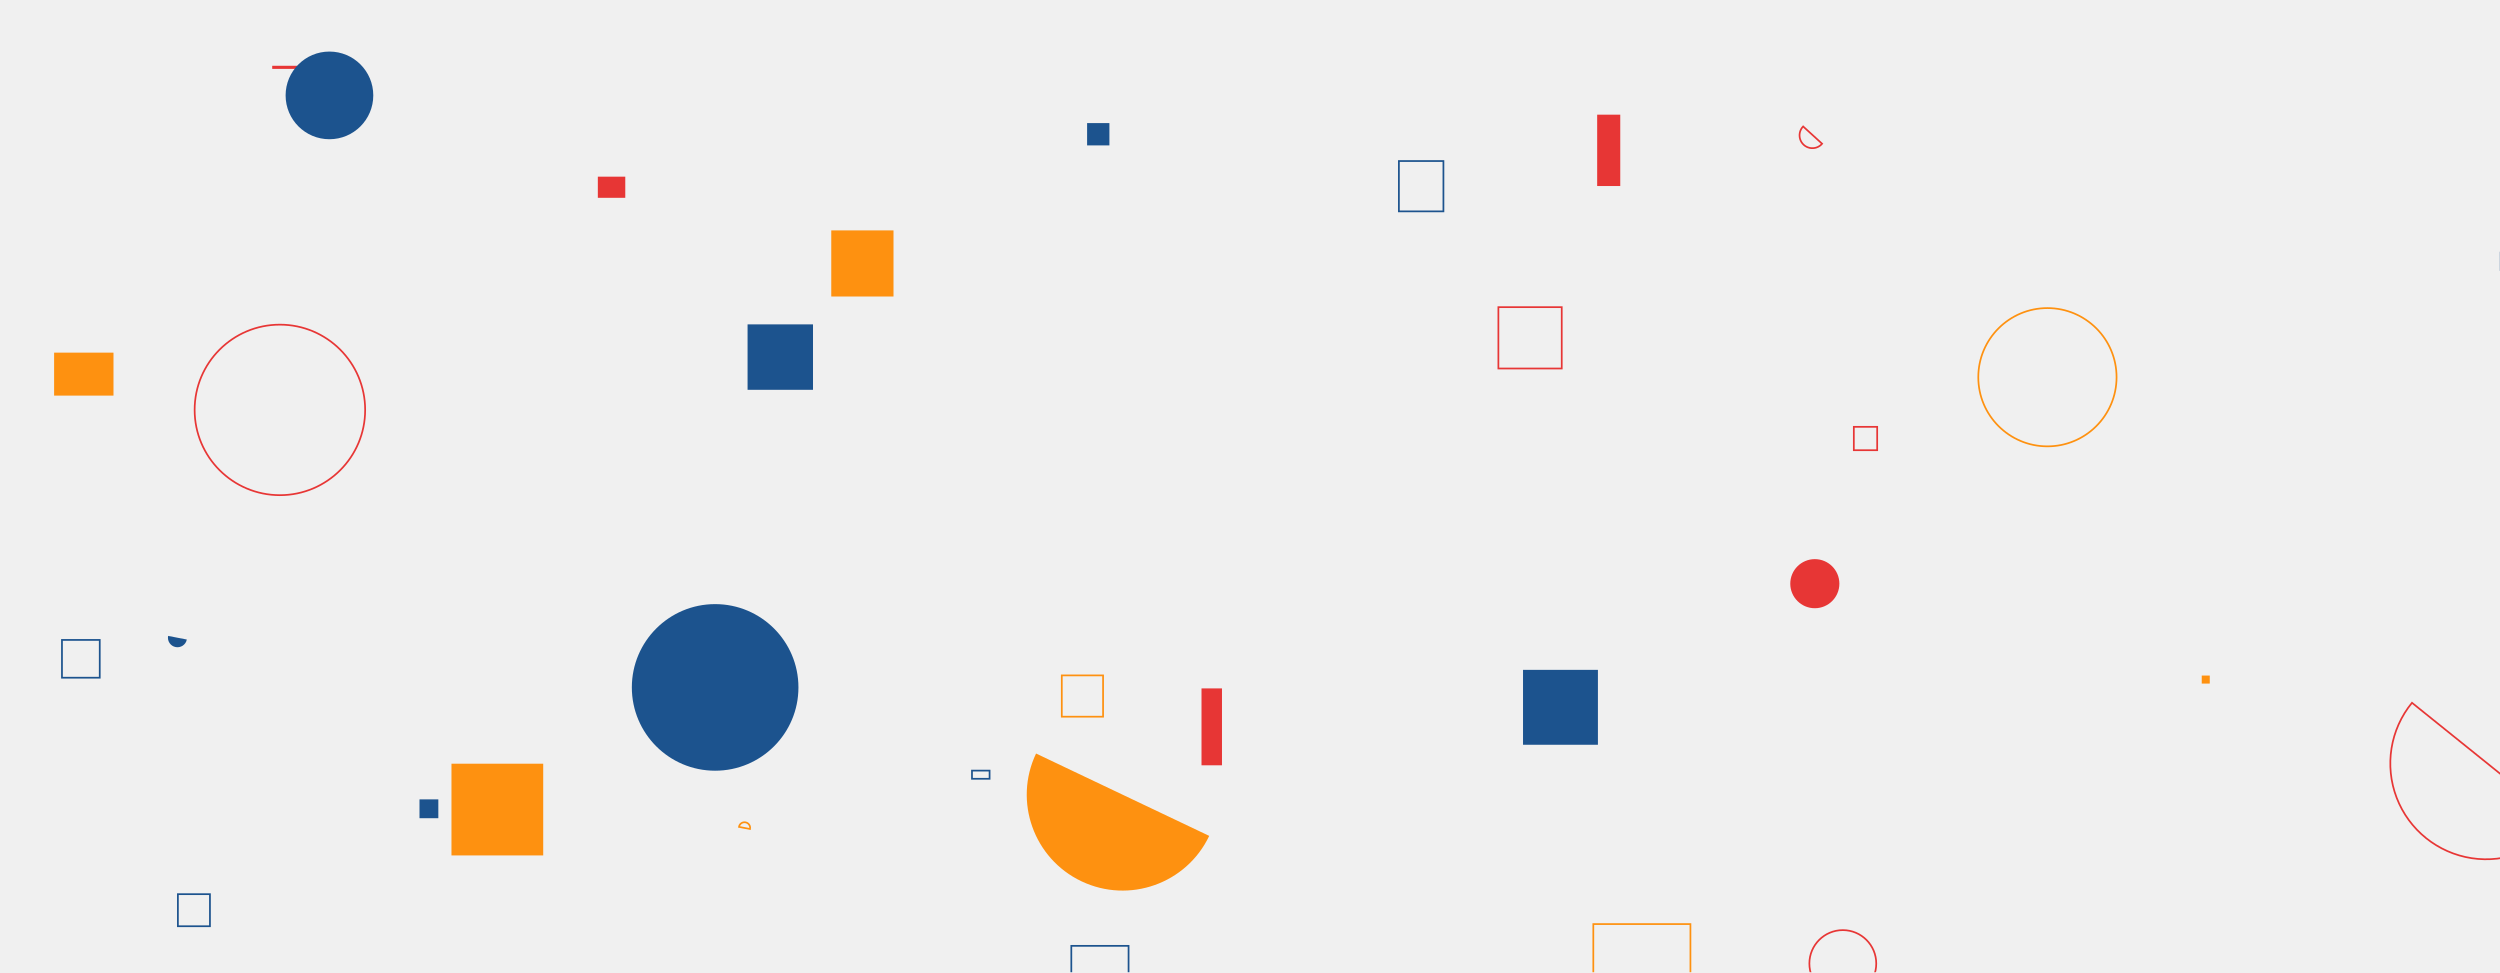
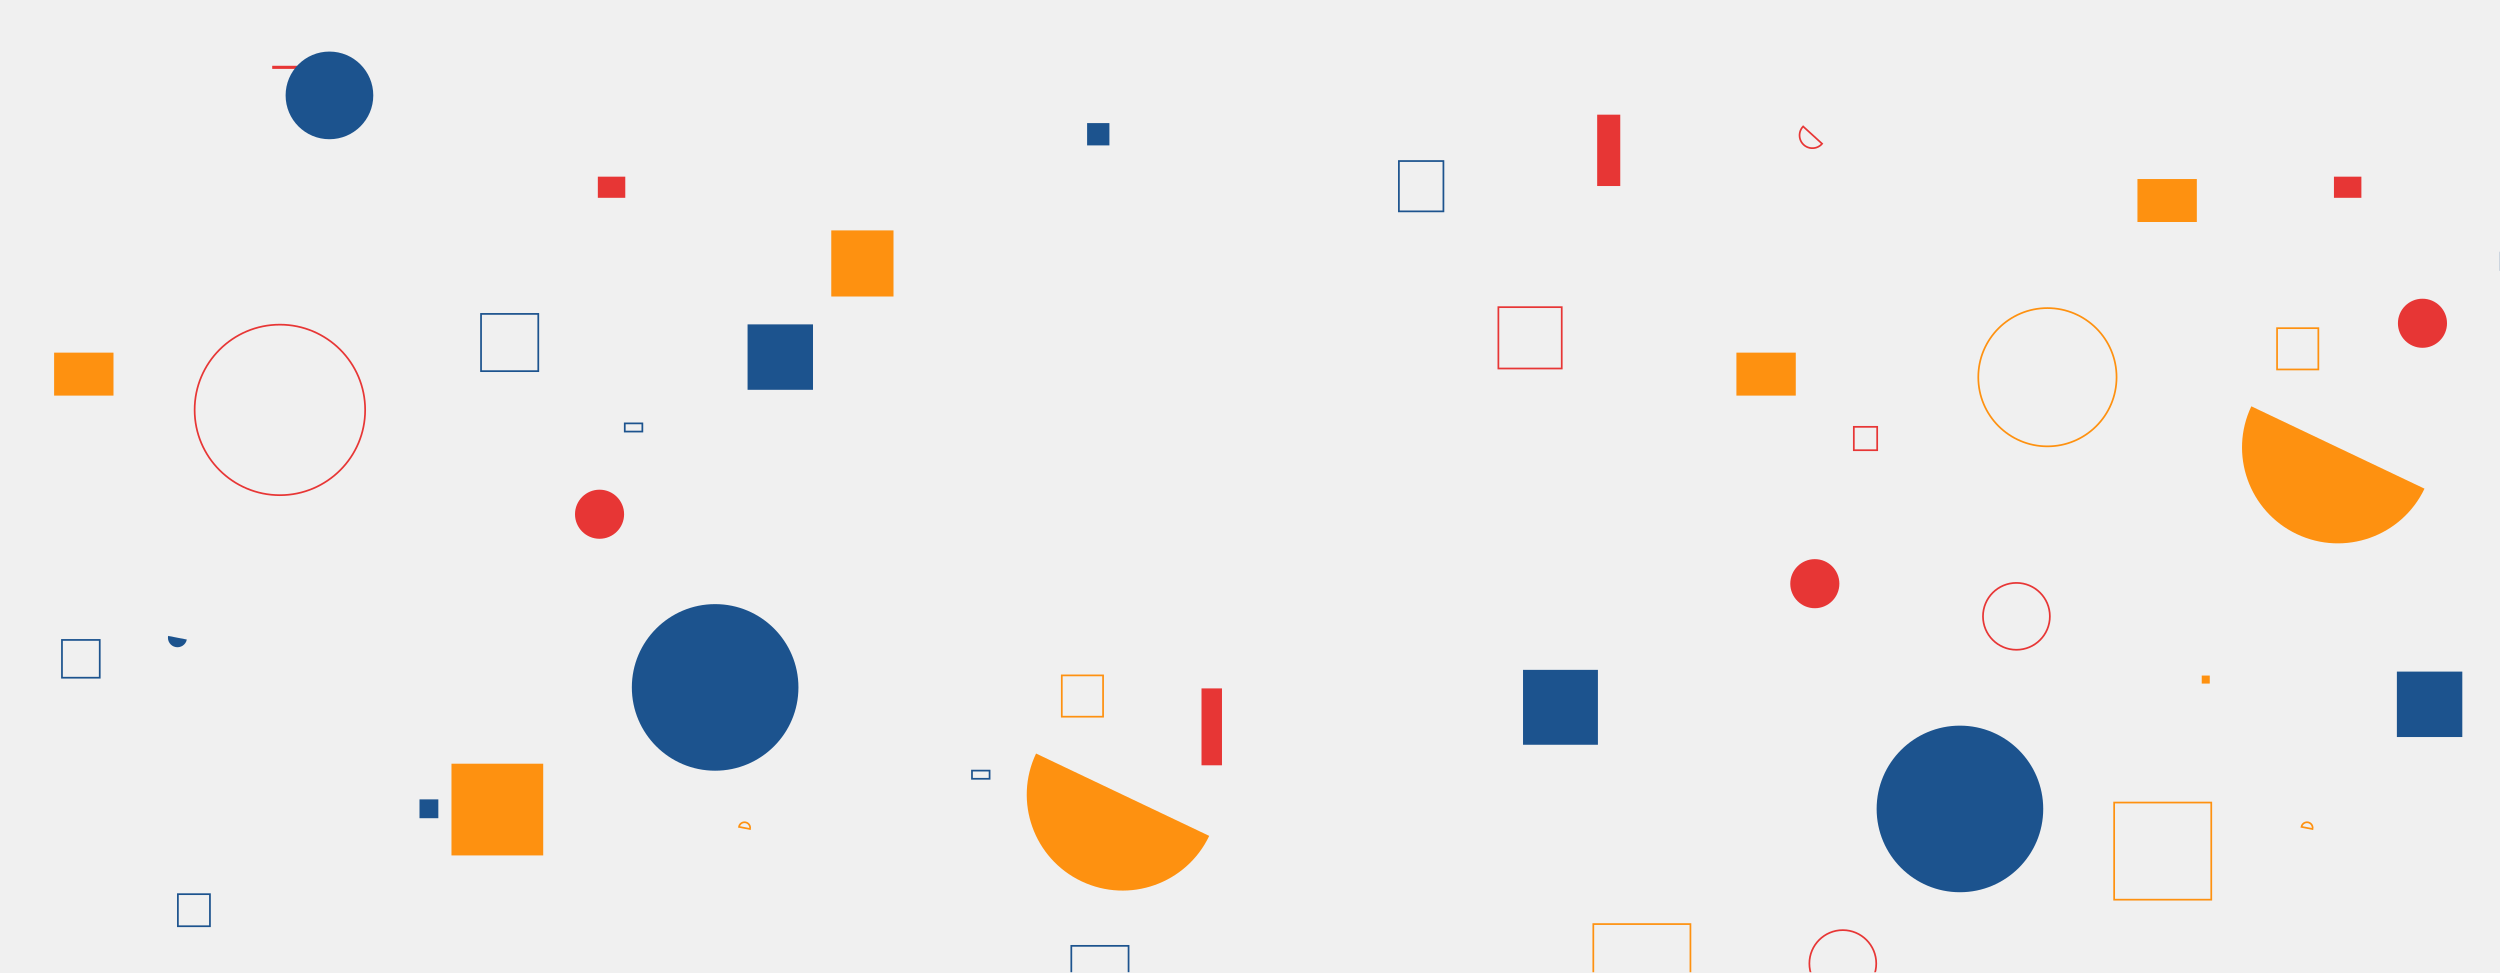
<svg xmlns="http://www.w3.org/2000/svg" preserveAspectRatio="none" version="1.1" viewBox="0 0 1440 560">
  <g fill="none" mask="url(#a)">
    <path d="m1268.2 389.12h4.62v4.62h-4.62z" fill="rgba(254, 145, 16, 1)" />
    <path d="m96.83 366.28a5.49 5.49 0 1 0 10.78 2.09z" fill="rgba(28, 83, 142, 1)" />
    <path d="m102.46 515.04h18.47v18.47h-18.47z" stroke="rgba(28, 83, 142, 1)" />
    <path d="m1067.8 245.86h13.46v13.46h-13.46z" stroke="#e73635" />
    <path d="m31.17 203.12h34.2v24.75h-34.2z" fill="rgba(254, 145, 16, 1)" />
    <path d="m478.81 132.71h35.85v38.08h-35.85z" fill="rgba(254, 145, 16, 1)" />
    <path d="m363.94 395.95a47.98 47.98 0 1 0 95.96 0 47.98 47.98 0 1 0-95.96 0z" fill="rgba(28, 83, 142, 1)" />
    <path d="m919.97 66.05h13.3v41.1h-13.3z" fill="#e73635" />
    <path d="m432.02 477.52a3.25 3.25 0 1 0-6.38-1.24z" stroke="rgba(254, 145, 16, 1)" />
    <path d="m1042.2 555.01a19.26 19.26 0 1 0 38.52 0 19.26 19.26 0 1 0-38.52 0z" stroke="#e73635" />
    <path d="m863.07 176.92h36.49v35.34h-36.49z" stroke="#e73635" />
    <path d="m692.07 396.52h11.79v44.29h-11.79z" fill="#e73635" />
    <path d="m1038.6 72.83a7.4 7.4 0 1 0 10.94 9.96z" stroke="#e73635" />
    <path d="m35.69 368.6h21.76v21.76h-21.76z" stroke="rgba(28, 83, 142, 1)" />
    <path d="m917.75 532.27h55.94v55.94h-55.94z" stroke="rgba(254, 145, 16, 1)" />
    <path d="m596.77 434.03a55.22 55.22 0 1 0 99.74 47.44z" fill="rgba(254, 145, 16, 1)" />
    <path d="m430.6 186.84h37.69v37.69h-37.69z" fill="rgba(28, 83, 142, 1)" />
    <path d="m344.35 101.76h15.81v12.18h-15.81z" fill="#e73635" />
    <path d="m1439.9 144.96h26.87v11.06h-26.87z" fill="rgba(28, 83, 142, 1)" />
    <path d="m1139.5 217.28a39.82 39.82 0 1 0 79.64 0 39.82 39.82 0 1 0-79.64 0z" stroke="rgba(254, 145, 16, 1)" />
    <path d="m112.11 236.11a49.11 49.11 0 1 0 98.22 0 49.11 49.11 0 1 0-98.22 0z" stroke="#e73635" />
    <path d="m611.59 389.03h23.78v23.78h-23.78z" stroke="rgba(254, 145, 16, 1)" />
    <path d="m877.26 385.84h43.14v43.14h-43.14z" fill="rgba(28, 83, 142, 1)" />
    <path d="m260.05 439.89h52.84v52.84h-52.84z" fill="rgba(254, 145, 16, 1)" />
    <path d="m1031.2 336.2a14.14 14.14 0 1 0 28.28 0 14.14 14.14 0 1 0-28.28 0z" fill="#e73635" />
    <path d="m559.86 443.87h10.14v4.71h-10.14z" stroke="rgba(28, 83, 142, 1)" />
    <path d="m241.63 460.44h10.85v10.85h-10.85z" fill="rgba(28, 83, 142, 1)" />
    <path d="m617.08 544.81h32.97v32.97h-32.97z" stroke="rgba(28, 83, 142, 1)" />
-     <path d="m1389.3 404.8a55.19 55.19 0 1 0 85.99 69.2z" stroke="#e73635" />
    <path d="m805.76 92.76h25.65v28.99h-25.65z" stroke="rgba(28, 83, 142, 1)" />
    <path d="m156.79 37.89h18.14v1.79h-18.14z" fill="#e73635" />
    <path d="m626.17 70.9h12.85v12.85h-12.85z" fill="rgba(28, 83, 142, 1)" />
    <path d="m164.51 54.95a25.25 25.25 0 1 0 50.5 0 25.25 25.25 0 1 0-50.5 0z" fill="rgba(28, 83, 142, 1)" />
+     <path d="m1000.17 203.12h34.2v24.75h-34.2z" fill="rgba(254, 145, 16, 1)" />
+     <path d="m1231.17 103.12h34.2v24.75h-34.2z" fill="rgba(254, 145, 16, 1)" />
+     <path d="m1080.94 465.95a47.98 47.98 0 1 0 95.96 0 47.98 47.98 0 1 0-95.96 0z" fill="rgba(28, 83, 142, 1)" />
+     <path d="m1332.02 477.52a3.25 3.25 0 1 0-6.38-1.24z" stroke="rgba(254, 145, 16, 1)" />
+     <path d="m1142.2 355.01a19.26 19.26 0 1 0 38.52 0 19.26 19.26 0 1 0-38.52 0z" stroke="#e73635" />
+     <path d="m1217.75 462.27h55.94v55.94h-55.94z" stroke="rgba(254, 145, 16, 1)" />
+     <path d="m1296.77 234.03a55.22 55.22 0 1 0 99.74 47.44z" fill="rgba(254, 145, 16, 1)" />
+     <path d="m1380.6 386.84h37.69v37.69h-37.69z" fill="rgba(28, 83, 142, 1)" />
+     <path d="m1344.35 101.76h15.81v12.18h-15.81z" fill="#e73635" />
+     <path d="m1311.59 189.03h23.78v23.78h-23.78z" stroke="rgba(254, 145, 16, 1)" />
+     <path d="m1381.2 186.2a14.14 14.14 0 1 0 28.28 0 14.14 14.14 0 1 0-28.28 0z" fill="#e73635" />
+     <path d="m331.2 296.2a14.14 14.14 0 1 0 28.28 0 14.14 14.14 0 1 0-28.28 0z" fill="#e73635" />
+     <path d="m359.86 243.87h10.14v4.71h-10.14z" stroke="rgba(28, 83, 142, 1)" />
+     <path d="m277.08 180.81h32.97v32.97h-32.97z" stroke="rgba(28, 83, 142, 1)" />
  </g>
  <defs>
    <mask id="a">
      <rect width="1440" height="560" fill="#fff" />
    </mask>
  </defs>
</svg>
